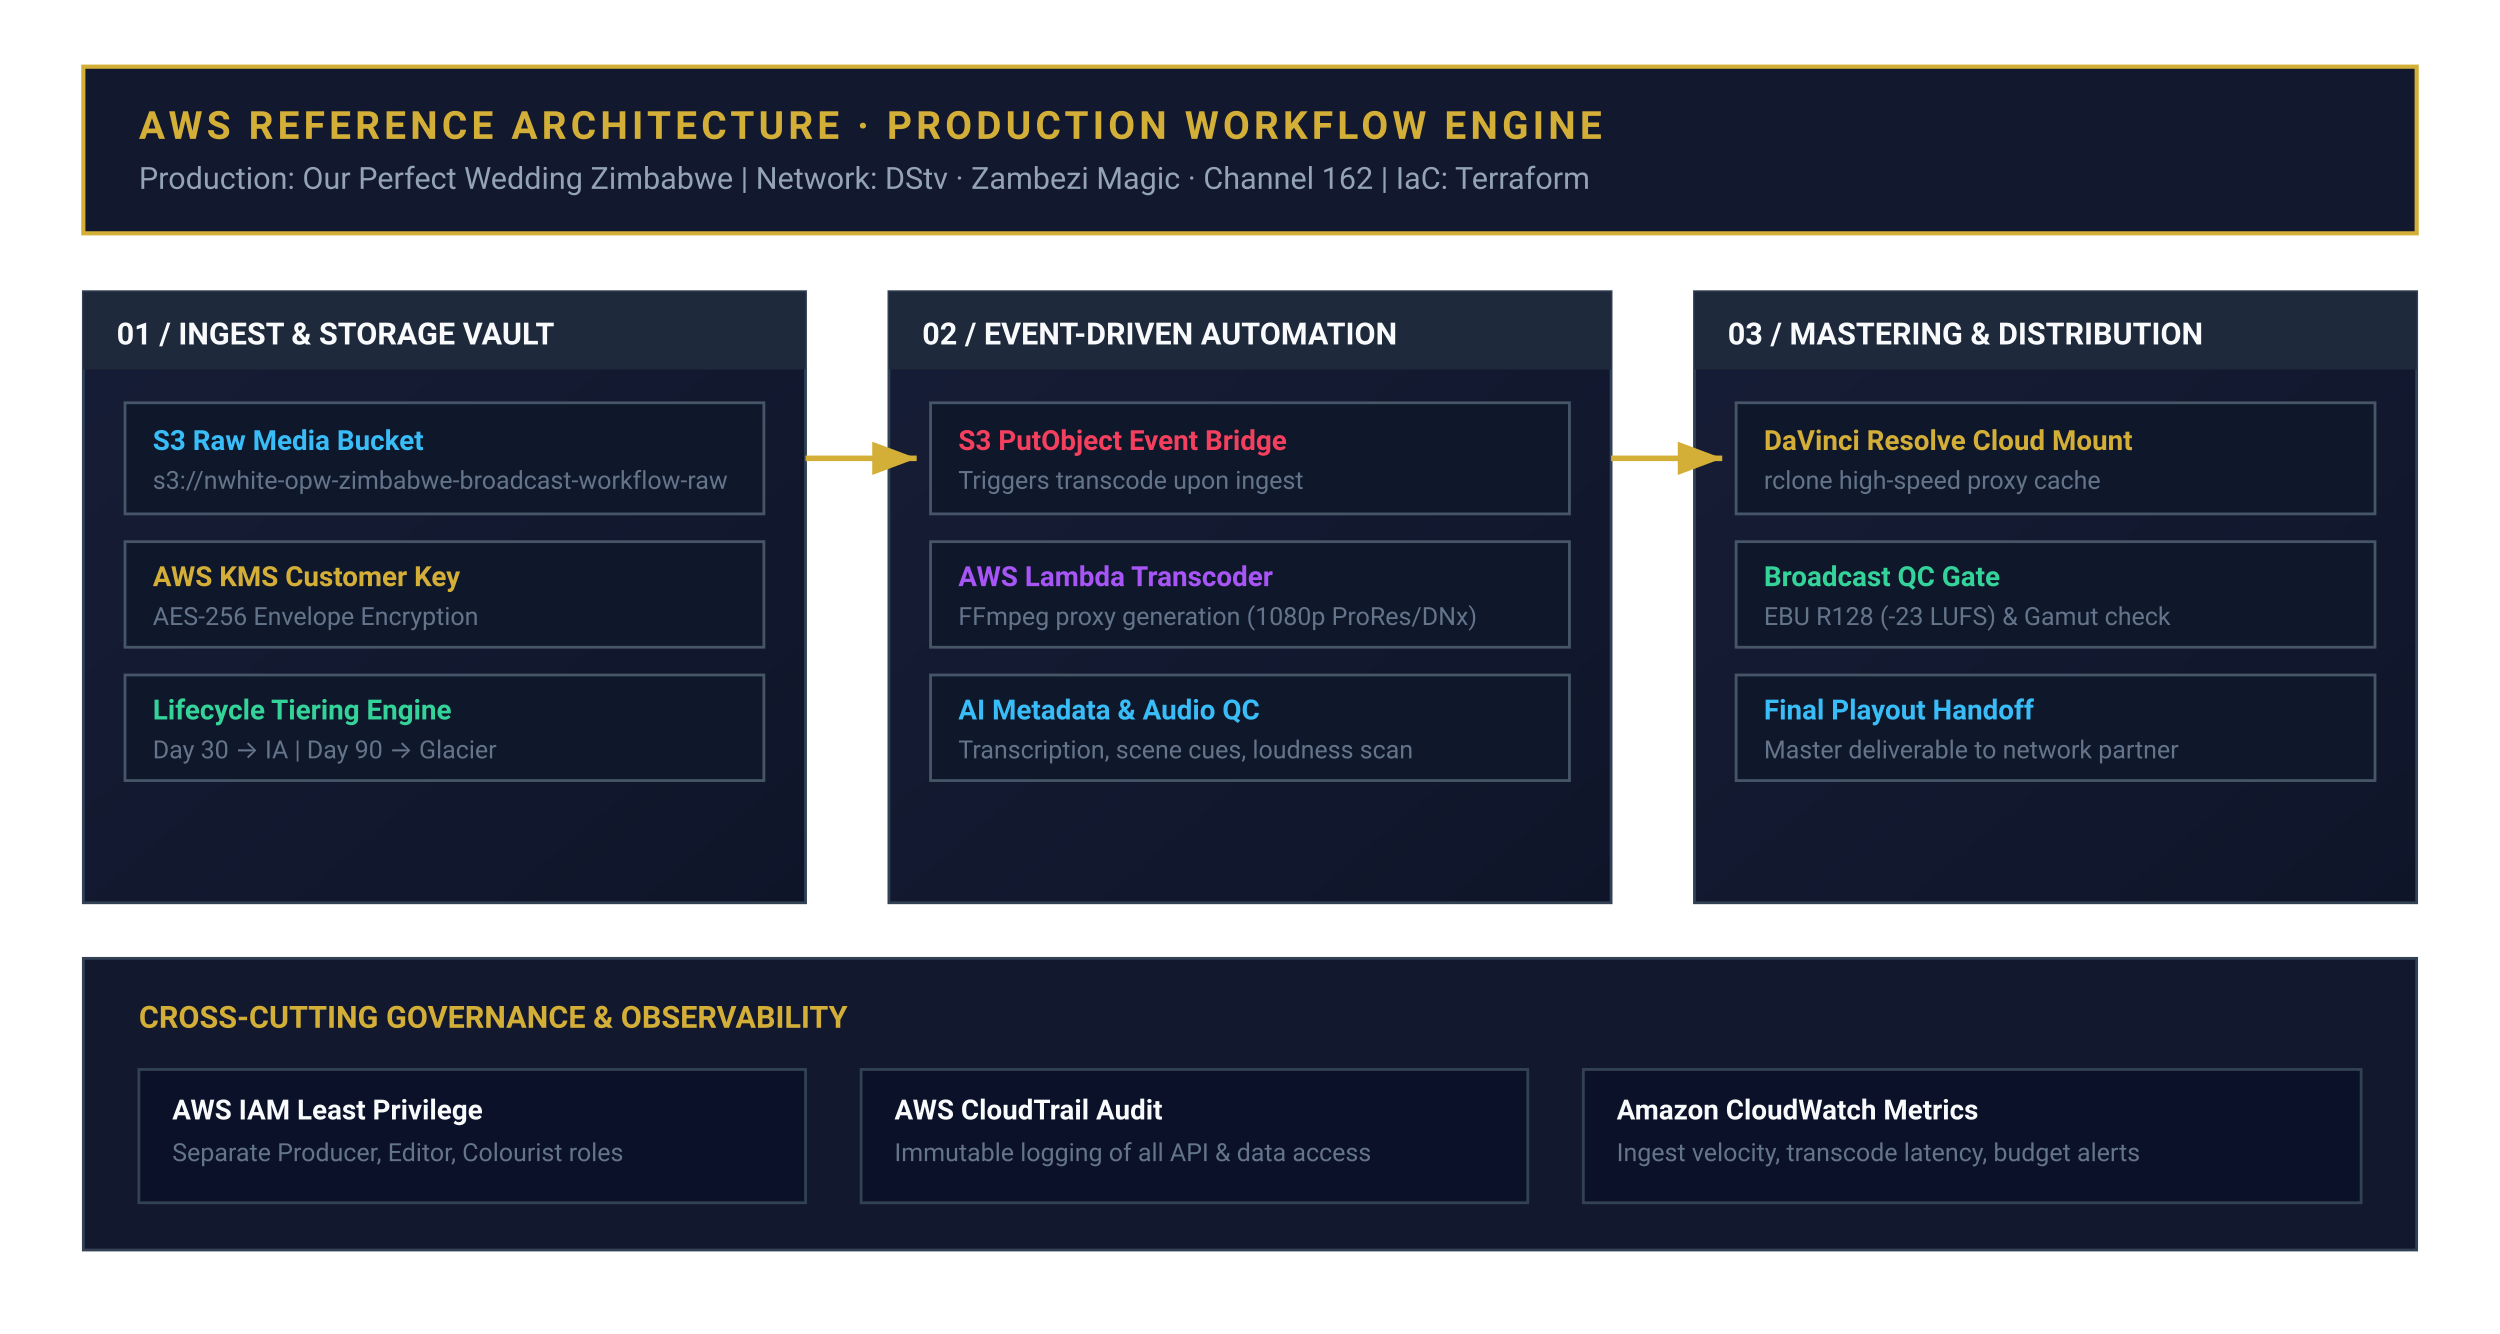
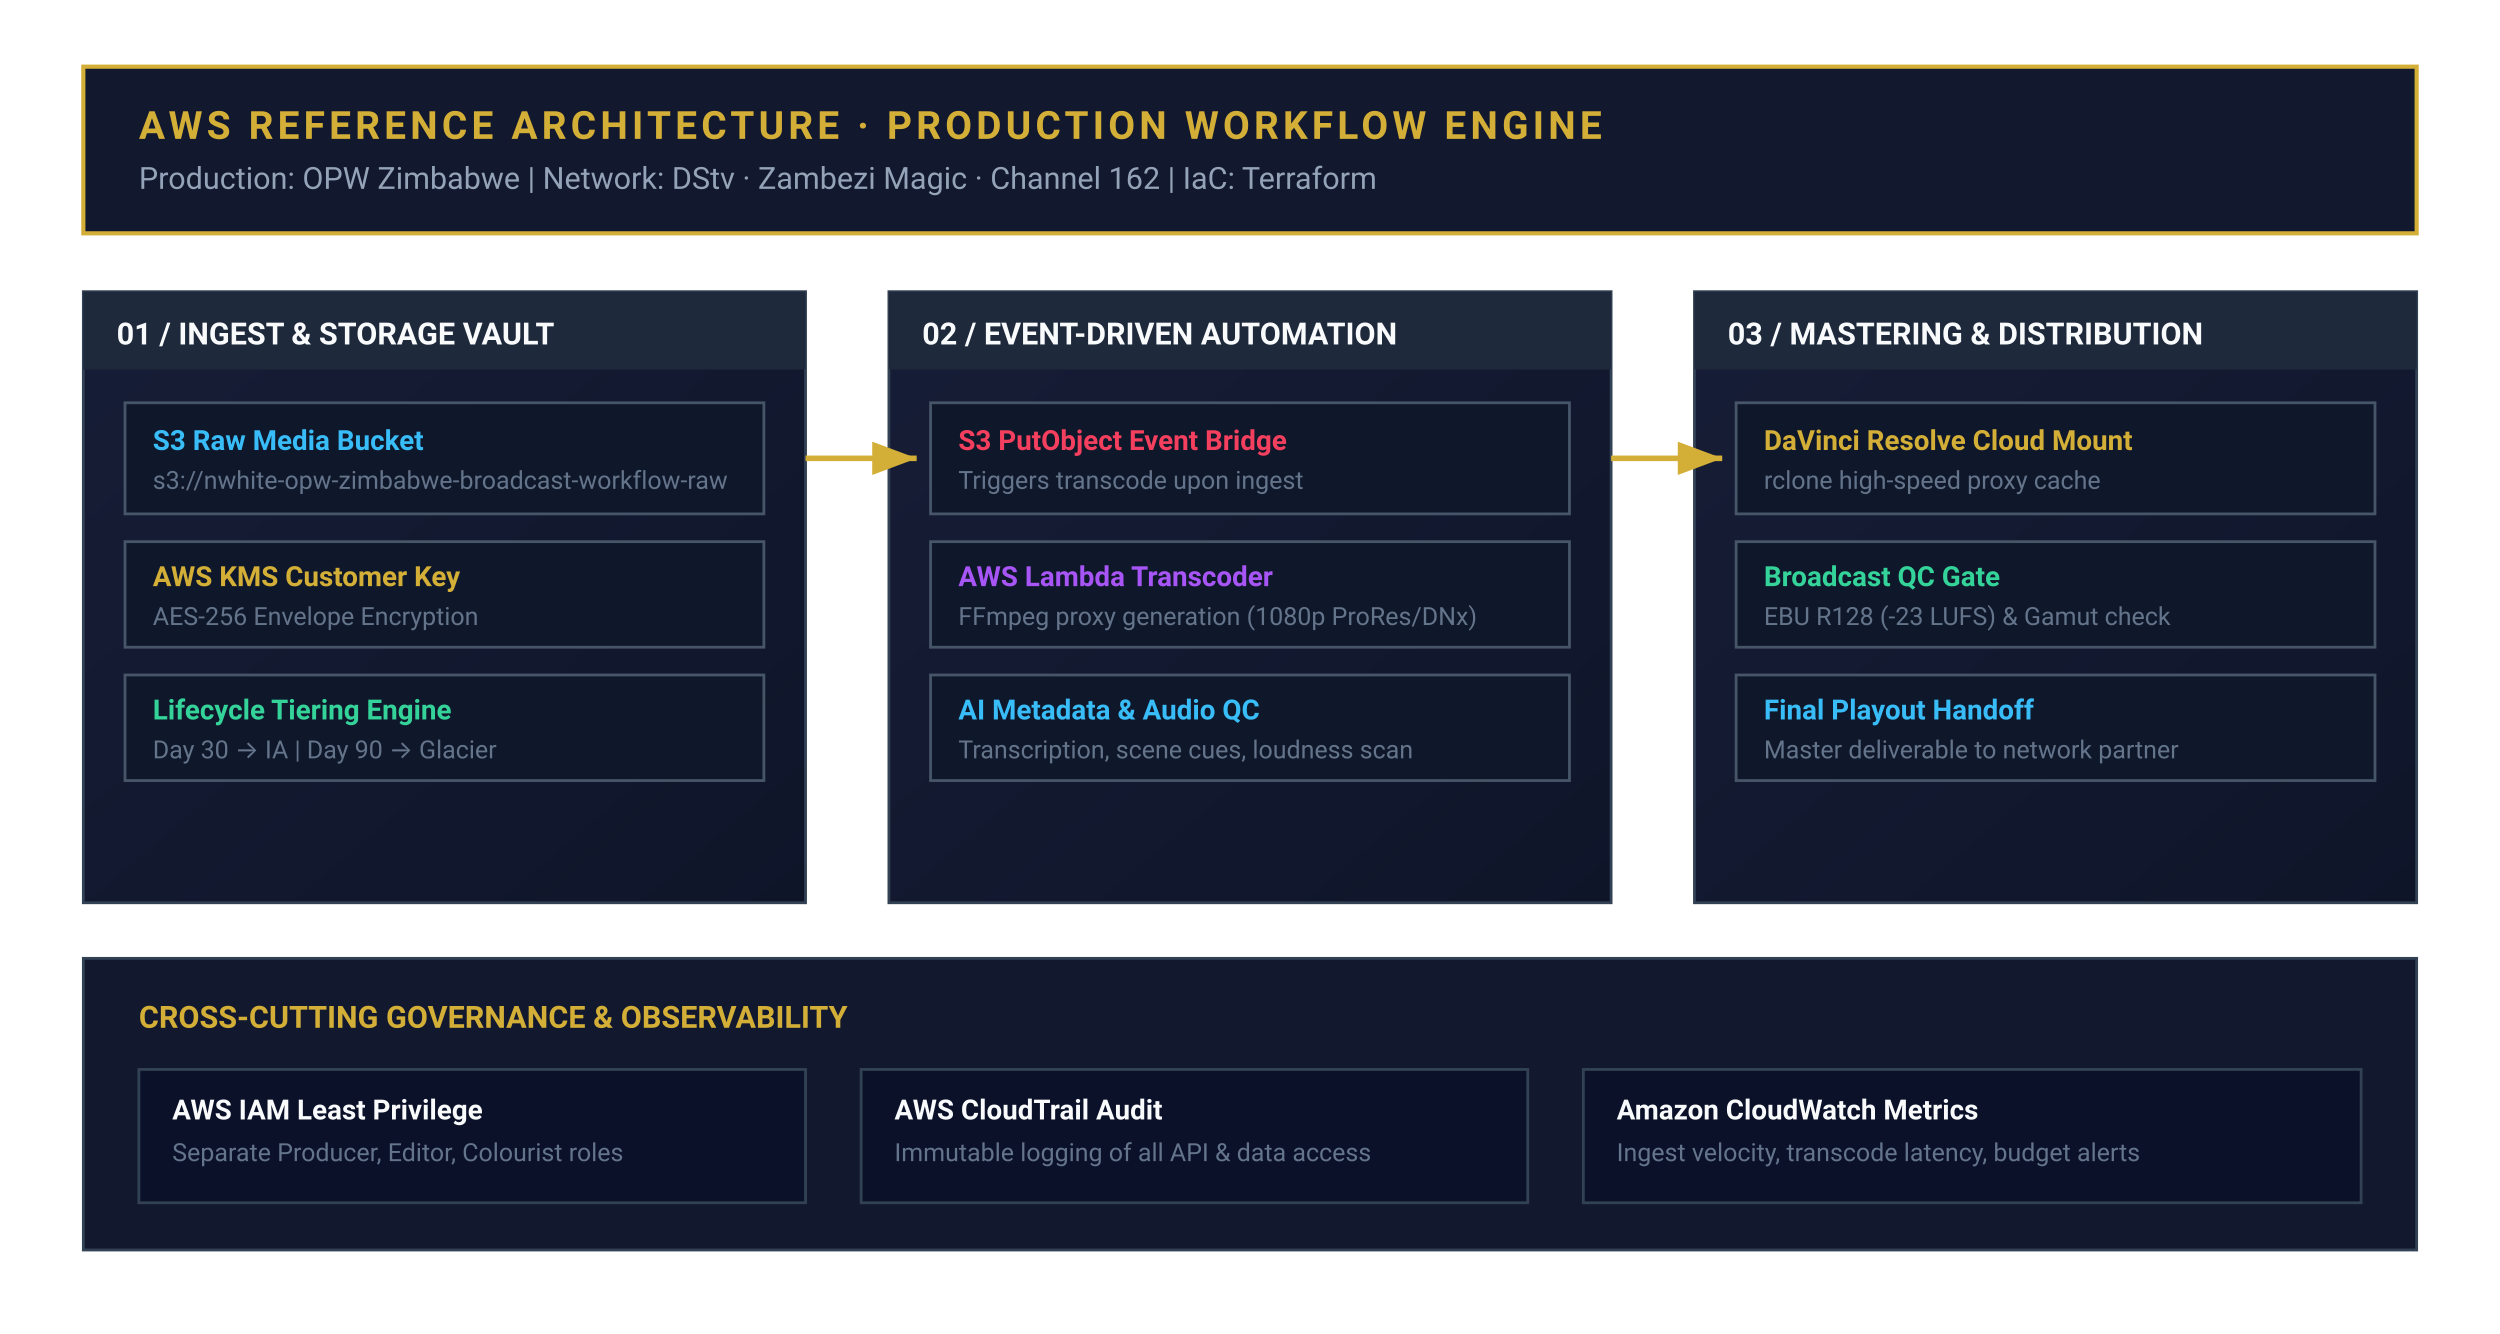
<svg xmlns="http://www.w3.org/2000/svg" width="900" height="480" viewBox="0 0 900 480" style="background:#0a1128;font-family:system-ui,-apple-system,BlinkMacSystemFont,'Segoe UI',Roboto,sans-serif">
  <defs>
    <linearGradient id="goldGrad" x1="0%" y1="0%" x2="100%" y2="100%">
      <stop offset="0%" stop-color="#D4AF37" />
      <stop offset="100%" stop-color="#AA820A" />
    </linearGradient>
    <linearGradient id="cardGrad" x1="0%" y1="0%" x2="100%" y2="100%">
      <stop offset="0%" stop-color="#161d36" />
      <stop offset="100%" stop-color="#0f1529" />
    </linearGradient>
    <marker id="arrow" markerWidth="8" markerHeight="6" refX="8" refY="3" orient="auto">
      <polygon points="0 0, 8 3, 0 6" fill="#D4AF37" />
    </marker>
  </defs>
  <rect x="30" y="24" width="840" height="60" rx="0" fill="#12182e" stroke="#D4AF37" stroke-width="1.5" />
  <text x="50" y="50" fill="#D4AF37" font-size="14" font-weight="700" letter-spacing="1.5">AWS REFERENCE ARCHITECTURE · PRODUCTION WORKFLOW ENGINE</text>
-   <text x="50" y="68" fill="#94A3B8" font-size="11">Production: Our Perfect Wedding Zimbabwe | Network: DStv · Zambezi Magic · Channel 162 | IaC: Terraform</text>
+   <text x="50" y="68" fill="#94A3B8" font-size="11">Production: OPW Zimbabwe | Network: DStv · Zambezi Magic · Channel 162 | IaC: Terraform</text>
  <rect x="30" y="105" width="260" height="220" rx="0" fill="url(#cardGrad)" stroke="#334155" stroke-width="1" />
  <rect x="30" y="105" width="260" height="28" rx="0" fill="#1e293b" />
  <text x="42" y="124" fill="#F8FAFC" font-size="11" font-weight="600">01 / INGEST &amp; STORAGE VAULT</text>
  <rect x="45" y="145" width="230" height="40" rx="0" fill="#0f172a" stroke="#475569" stroke-width="1" />
  <text x="55" y="162" fill="#38BDF8" font-size="10" font-weight="600">S3 Raw Media Bucket</text>
  <text x="55" y="176" fill="#64748B" font-size="9">s3://nwhite-opw-zimbabwe-broadcast-workflow-raw</text>
  <rect x="45" y="195" width="230" height="38" rx="0" fill="#0f172a" stroke="#475569" stroke-width="1" />
  <text x="55" y="211" fill="#D4AF37" font-size="10" font-weight="600">AWS KMS Customer Key</text>
  <text x="55" y="225" fill="#64748B" font-size="9">AES-256 Envelope Encryption</text>
  <rect x="45" y="243" width="230" height="38" rx="0" fill="#0f172a" stroke="#475569" stroke-width="1" />
  <text x="55" y="259" fill="#34D399" font-size="10" font-weight="600">Lifecycle Tiering Engine</text>
  <text x="55" y="273" fill="#64748B" font-size="9">Day 30 → IA | Day 90 → Glacier</text>
  <rect x="320" y="105" width="260" height="220" rx="0" fill="url(#cardGrad)" stroke="#334155" stroke-width="1" />
  <rect x="320" y="105" width="260" height="28" rx="0" fill="#1e293b" />
  <text x="332" y="124" fill="#F8FAFC" font-size="11" font-weight="600">02 / EVENT-DRIVEN AUTOMATION</text>
  <rect x="335" y="145" width="230" height="40" rx="0" fill="#0f172a" stroke="#475569" stroke-width="1" />
  <text x="345" y="162" fill="#F43F5E" font-size="10" font-weight="600">S3 PutObject Event Bridge</text>
  <text x="345" y="176" fill="#64748B" font-size="9">Triggers transcode upon ingest</text>
  <rect x="335" y="195" width="230" height="38" rx="0" fill="#0f172a" stroke="#475569" stroke-width="1" />
  <text x="345" y="211" fill="#A855F7" font-size="10" font-weight="600">AWS Lambda Transcoder</text>
  <text x="345" y="225" fill="#64748B" font-size="9">FFmpeg proxy generation (1080p ProRes/DNx)</text>
  <rect x="335" y="243" width="230" height="38" rx="0" fill="#0f172a" stroke="#475569" stroke-width="1" />
  <text x="345" y="259" fill="#38BDF8" font-size="10" font-weight="600">AI Metadata &amp; Audio QC</text>
  <text x="345" y="273" fill="#64748B" font-size="9">Transcription, scene cues, loudness scan</text>
  <rect x="610" y="105" width="260" height="220" rx="0" fill="url(#cardGrad)" stroke="#334155" stroke-width="1" />
  <rect x="610" y="105" width="260" height="28" rx="0" fill="#1e293b" />
  <text x="622" y="124" fill="#F8FAFC" font-size="11" font-weight="600">03 / MASTERING &amp; DISTRIBUTION</text>
  <rect x="625" y="145" width="230" height="40" rx="0" fill="#0f172a" stroke="#475569" stroke-width="1" />
  <text x="635" y="162" fill="#D4AF37" font-size="10" font-weight="600">DaVinci Resolve Cloud Mount</text>
  <text x="635" y="176" fill="#64748B" font-size="9">rclone high-speed proxy cache</text>
  <rect x="625" y="195" width="230" height="38" rx="0" fill="#0f172a" stroke="#475569" stroke-width="1" />
  <text x="635" y="211" fill="#34D399" font-size="10" font-weight="600">Broadcast QC Gate</text>
  <text x="635" y="225" fill="#64748B" font-size="9">EBU R128 (-23 LUFS) &amp; Gamut check</text>
  <rect x="625" y="243" width="230" height="38" rx="0" fill="#0f172a" stroke="#475569" stroke-width="1" />
  <text x="635" y="259" fill="#38BDF8" font-size="10" font-weight="600">Final Playout Handoff</text>
  <text x="635" y="273" fill="#64748B" font-size="9">Master deliverable to network partner</text>
  <line x1="290" y1="165" x2="330" y2="165" stroke="#D4AF37" stroke-width="2" marker-end="url(#arrow)" />
  <line x1="580" y1="165" x2="620" y2="165" stroke="#D4AF37" stroke-width="2" marker-end="url(#arrow)" />
  <rect x="30" y="345" width="840" height="105" rx="0" fill="#12182e" stroke="#334155" stroke-width="1" />
  <text x="50" y="370" fill="#D4AF37" font-size="11" font-weight="700">CROSS-CUTTING GOVERNANCE &amp; OBSERVABILITY</text>
  <rect x="50" y="385" width="240" height="48" rx="0" fill="#0a1128" stroke="#334155" stroke-width="1" />
  <text x="62" y="403" fill="#F8FAFC" font-size="10" font-weight="600">AWS IAM Least Privilege</text>
  <text x="62" y="418" fill="#64748B" font-size="9">Separate Producer, Editor, Colourist roles</text>
  <rect x="310" y="385" width="240" height="48" rx="0" fill="#0a1128" stroke="#334155" stroke-width="1" />
  <text x="322" y="403" fill="#F8FAFC" font-size="10" font-weight="600">AWS CloudTrail Audit</text>
  <text x="322" y="418" fill="#64748B" font-size="9">Immutable logging of all API &amp; data access</text>
  <rect x="570" y="385" width="280" height="48" rx="0" fill="#0a1128" stroke="#334155" stroke-width="1" />
  <text x="582" y="403" fill="#F8FAFC" font-size="10" font-weight="600">Amazon CloudWatch Metrics</text>
  <text x="582" y="418" fill="#64748B" font-size="9">Ingest velocity, transcode latency, budget alerts</text>
</svg>
